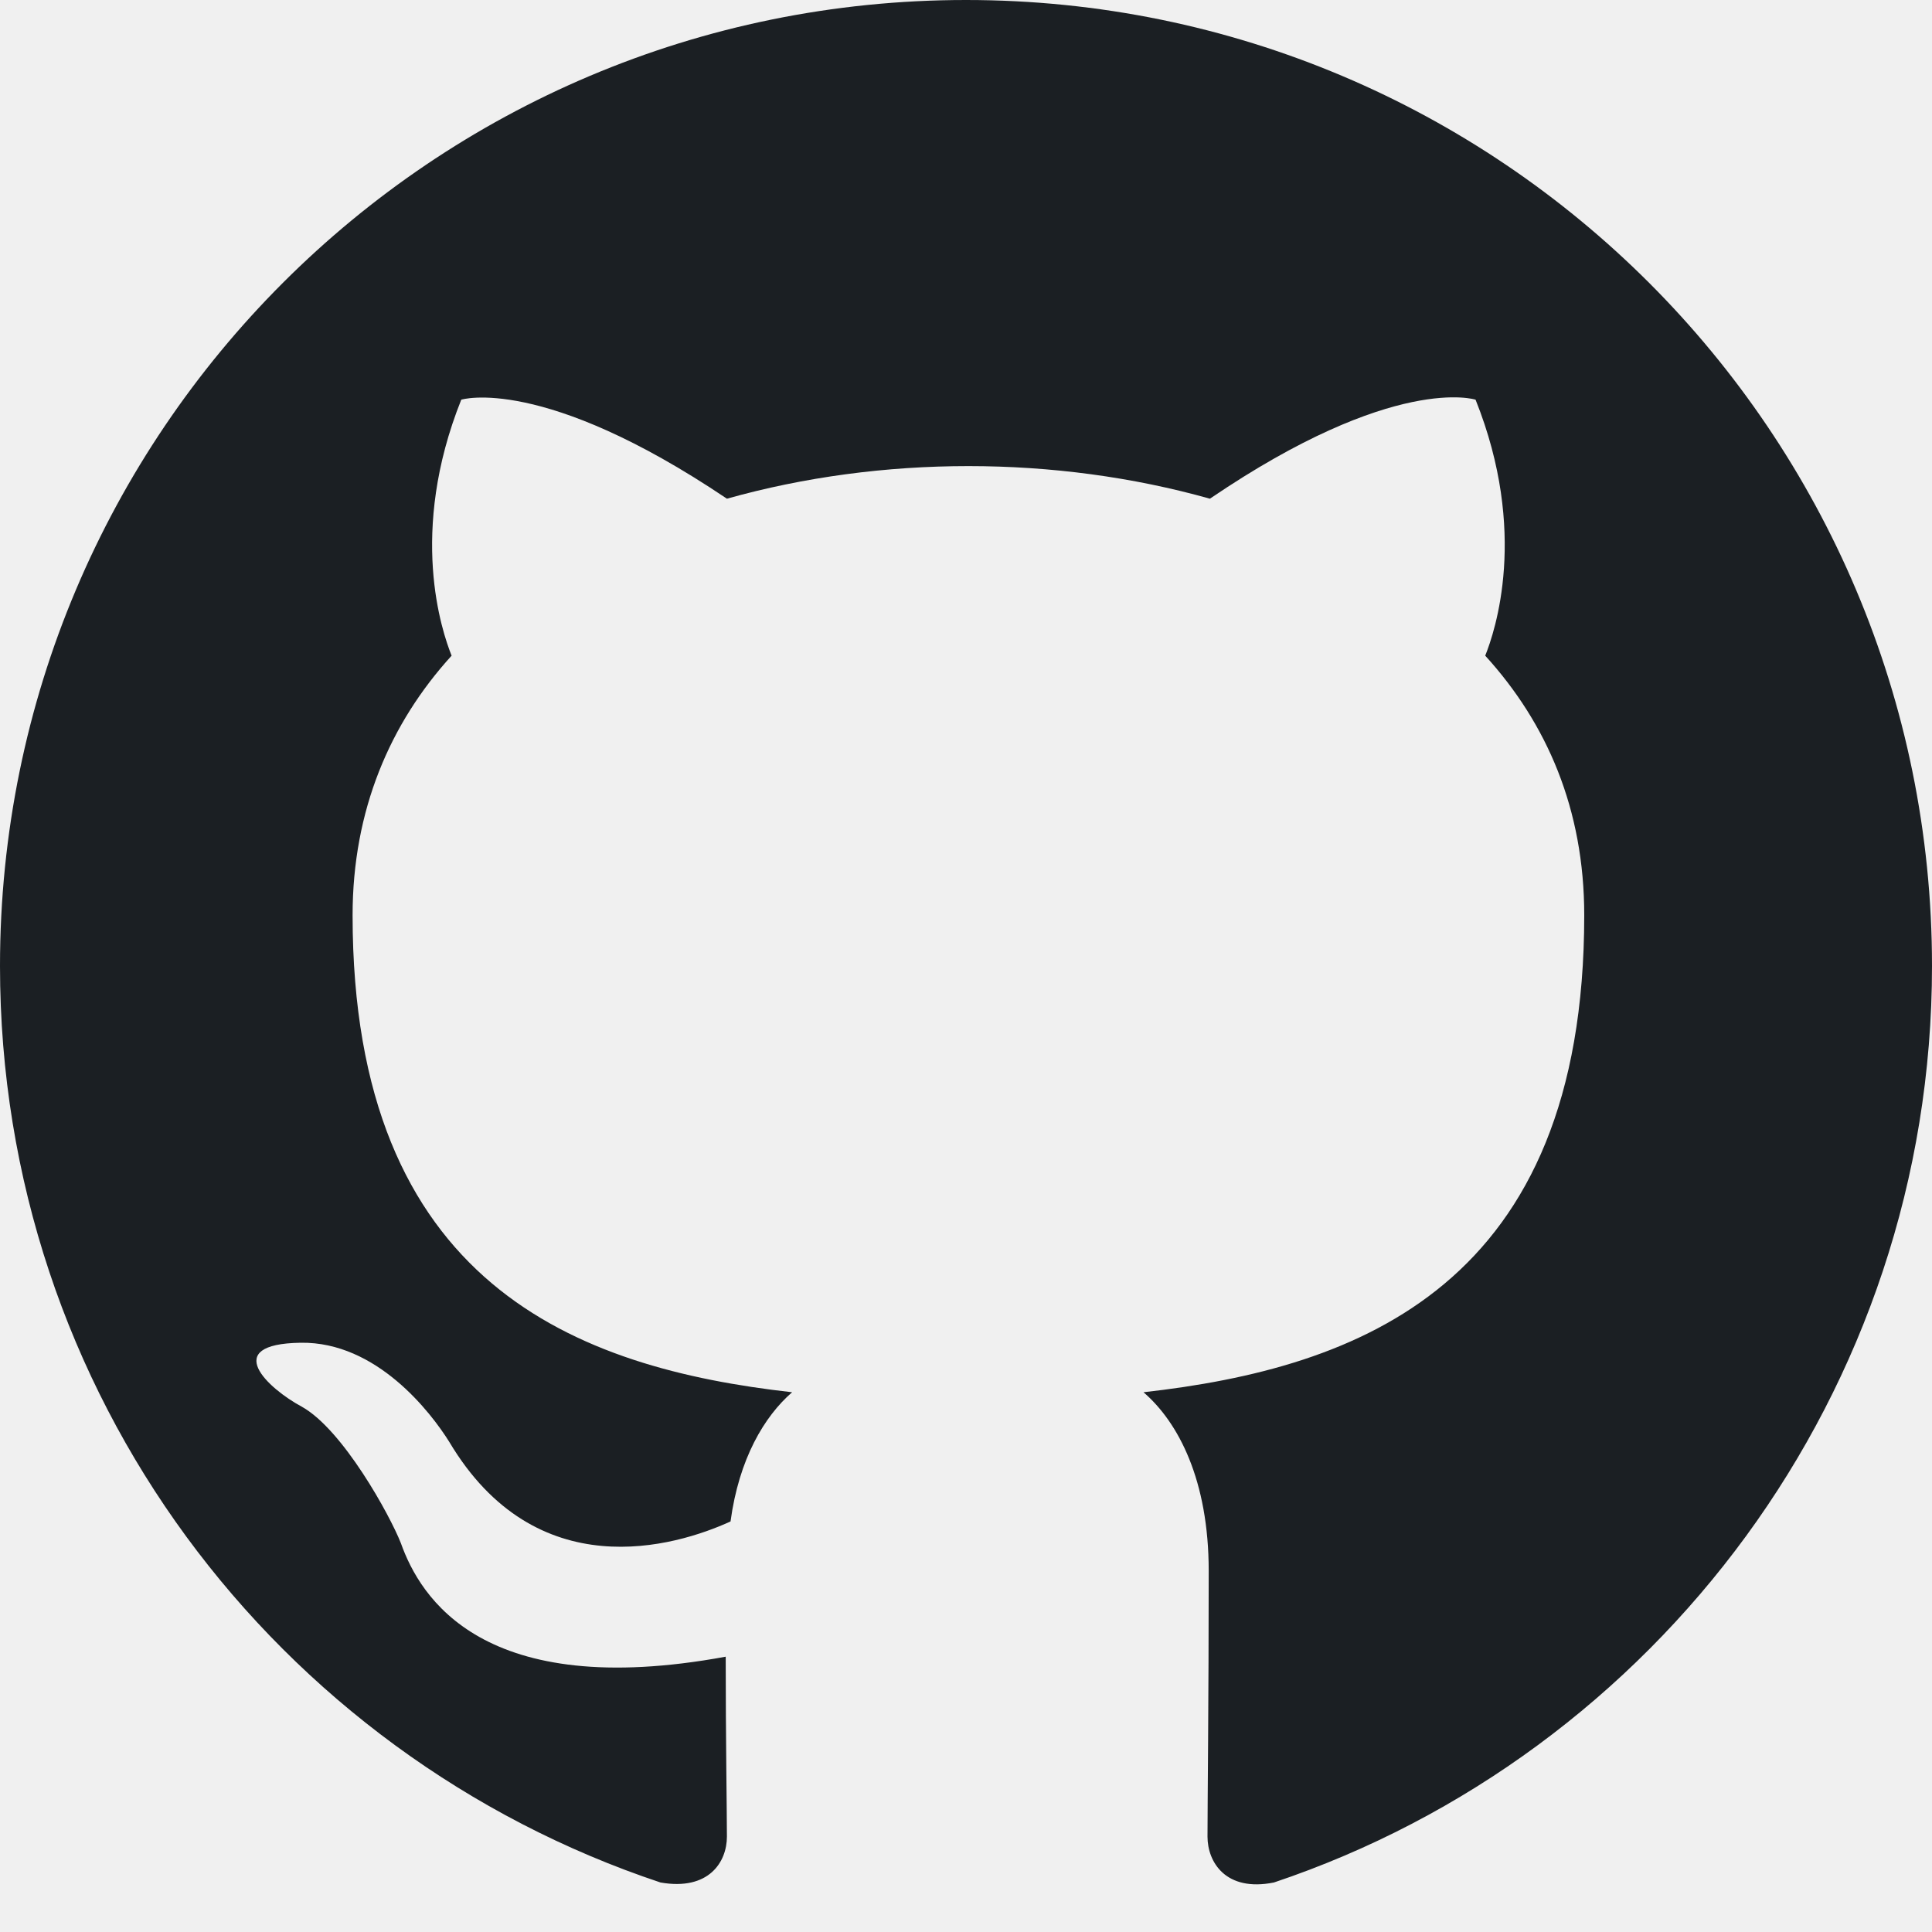
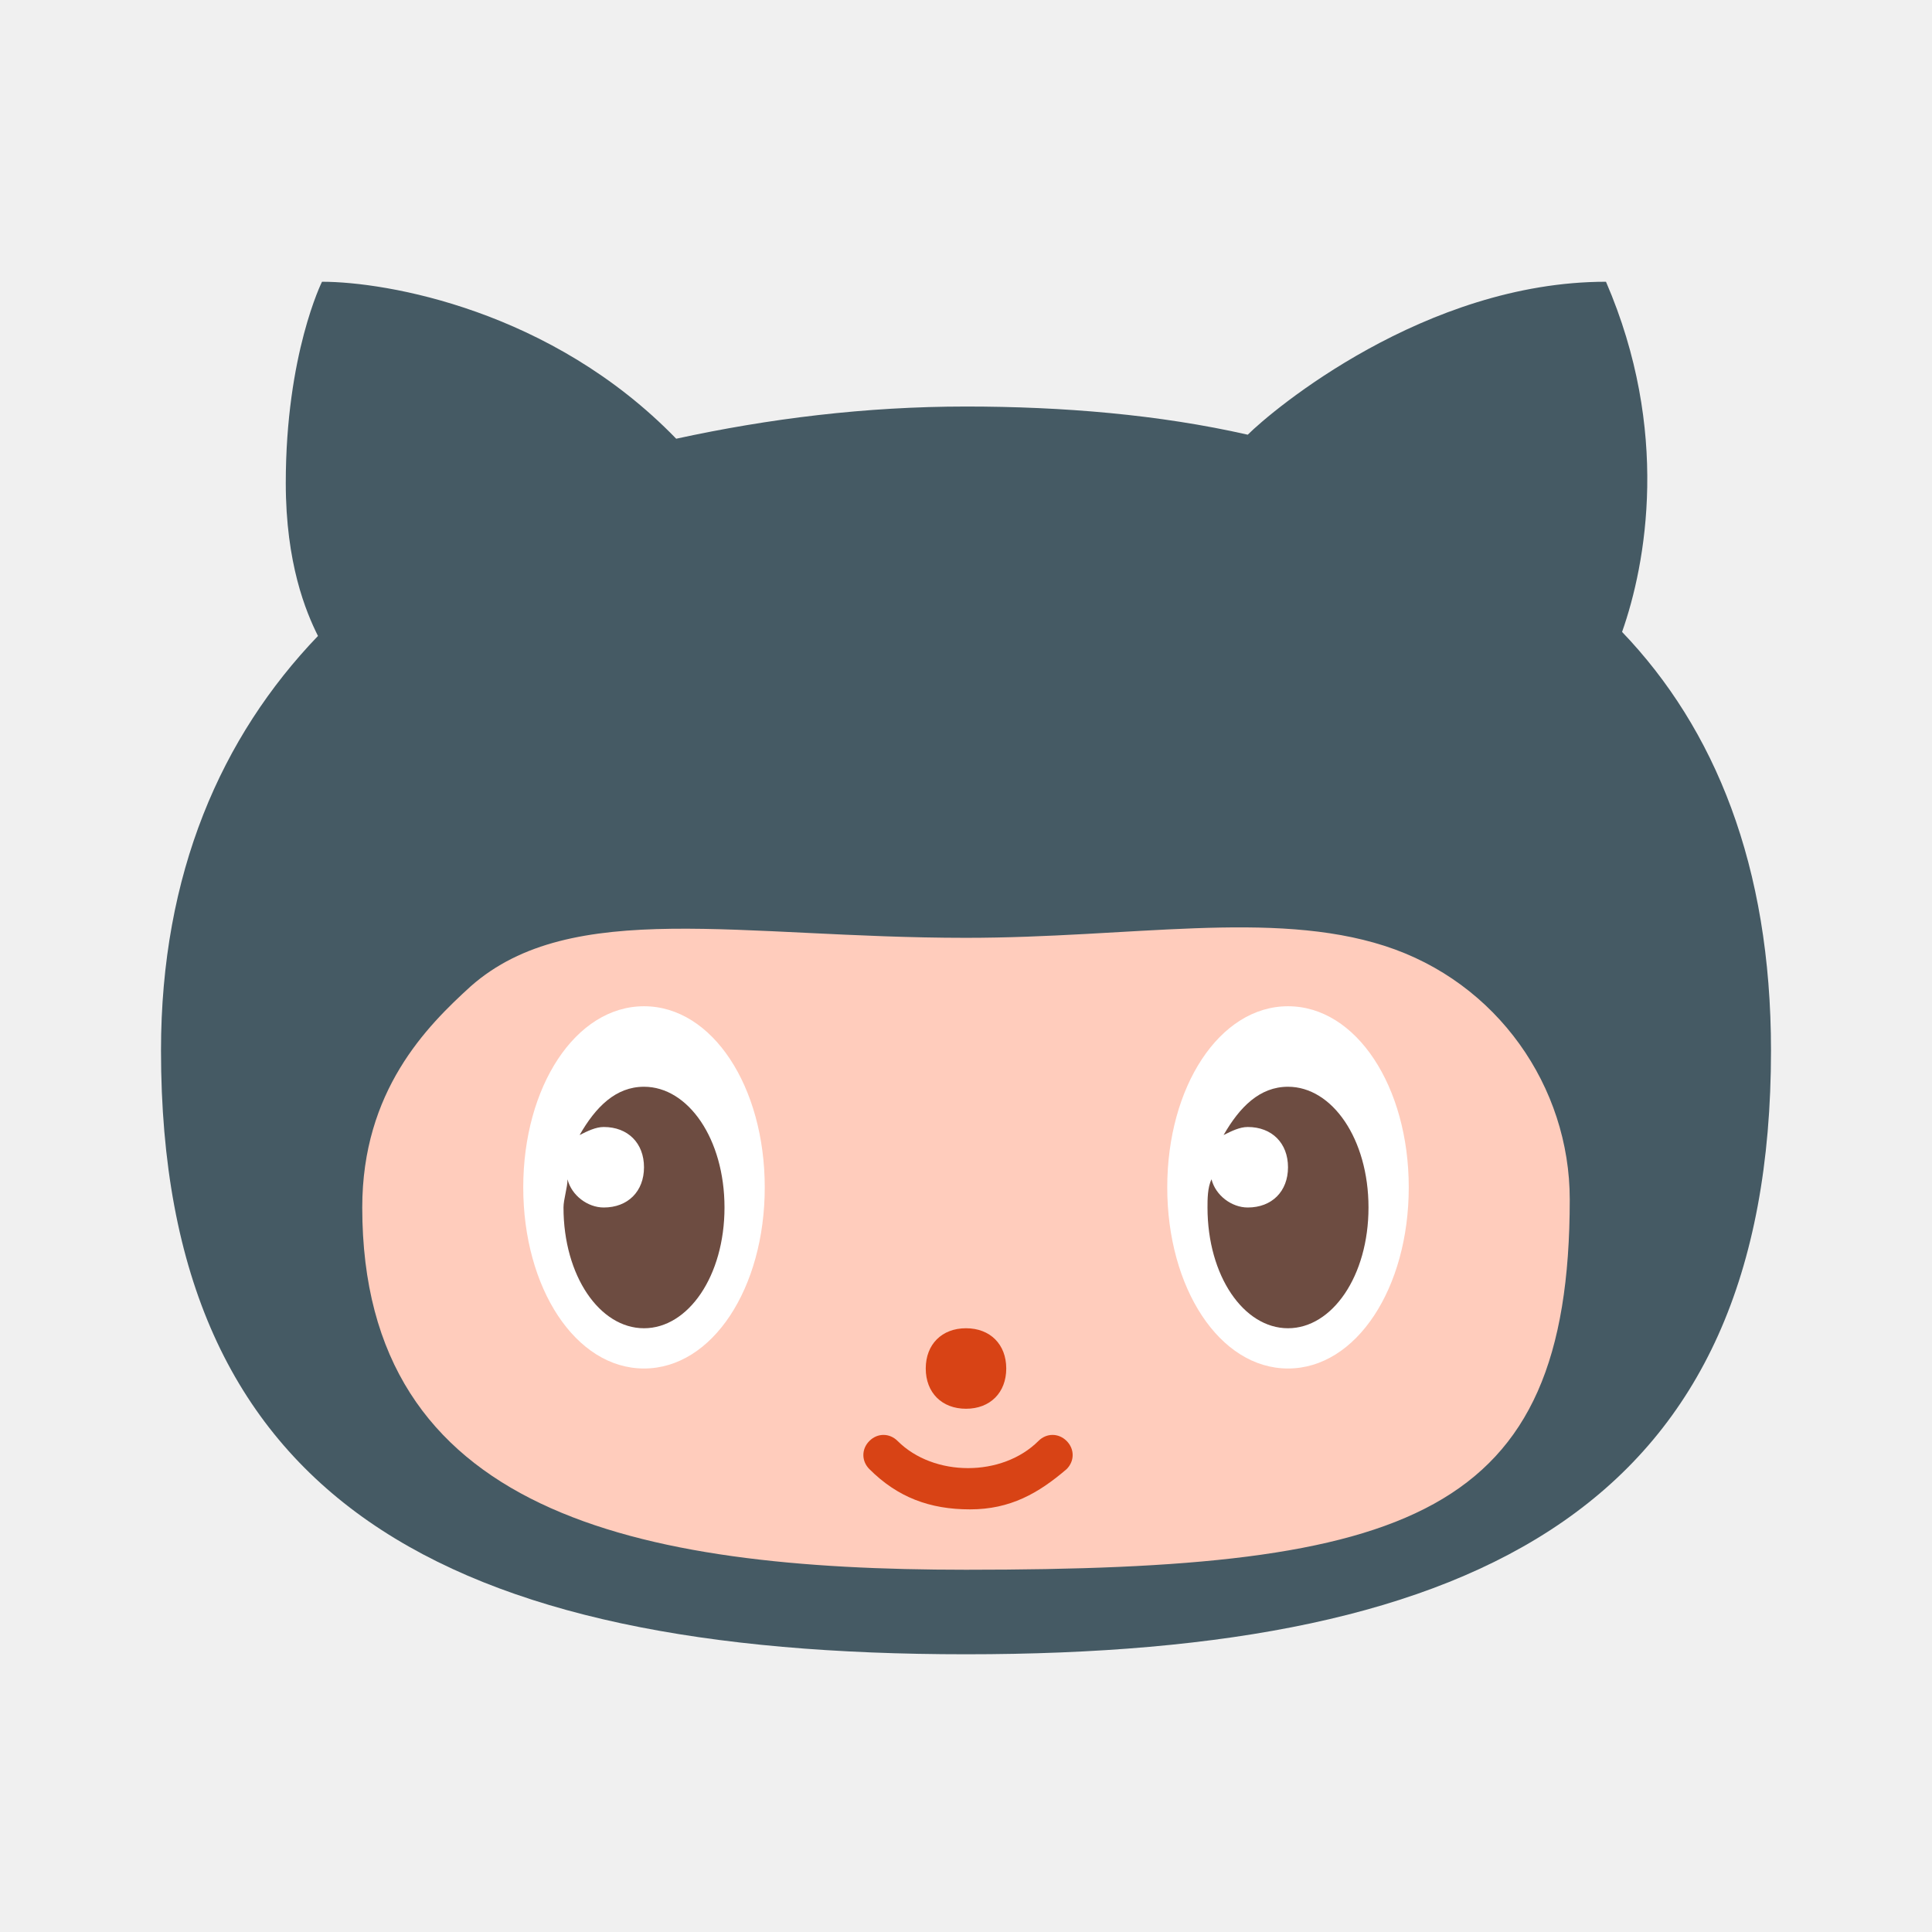
- <svg xmlns="http://www.w3.org/2000/svg" width="1024" height="1024" viewBox="0 0 1024 1024" fill="none">
-   <path fill-rule="evenodd" clip-rule="evenodd" d="M8 0C3.58 0 0 3.58 0 8C0 11.54 2.29 14.53 5.47 15.59C5.87 15.66 6.02 15.42 6.02 15.21C6.02 15.02 6.01 14.39 6.01 13.72C4 14.09 3.48 13.23 3.32 12.78C3.23 12.55 2.84 11.84 2.5 11.65C2.22 11.5 1.82 11.13 2.49 11.12C3.12 11.11 3.57 11.7 3.72 11.94C4.44 13.15 5.59 12.81 6.05 12.6C6.12 12.08 6.33 11.73 6.56 11.53C4.78 11.33 2.92 10.64 2.92 7.58C2.92 6.71 3.23 5.99 3.74 5.43C3.66 5.23 3.38 4.41 3.82 3.31C3.82 3.31 4.49 3.1 6.02 4.13C6.66 3.95 7.34 3.86 8.02 3.86C8.7 3.86 9.38 3.95 10.02 4.13C11.55 3.09 12.22 3.31 12.22 3.31C12.66 4.41 12.38 5.23 12.3 5.43C12.81 5.99 13.12 6.7 13.12 7.58C13.12 10.65 11.25 11.33 9.47 11.53C9.76 11.78 10.01 12.26 10.01 13.01C10.01 14.08 10 14.94 10 15.21C10 15.42 10.15 15.67 10.55 15.59C13.71 14.53 16 11.53 16 8C16 3.58 12.42 0 8 0Z" transform="scale(64)" fill="#1B1F23" />
+ <svg xmlns="http://www.w3.org/2000/svg" viewBox="0 0 48 48" width="48px" height="48px">
+   <path fill="#455A64" d="M40.3,15.7c0.6-1.7,1.2-5-0.4-8.7c-4.5,0-8.3,3.2-8.9,3.8c-2.2-0.5-4.6-0.7-7-0.7c-2.5,0-4.9,0.3-7.2,0.8C13.7,7.7,9.6,7,8,7c0,0-0.9,1.8-0.9,5c0,2,0.5,3.2,0.8,3.8C5.5,18.3,4,21.7,4,26.1c0,11.2,7.1,15,20,15s20-3.8,20-15C44,21.5,42.6,18.1,40.3,15.7z" />
+   <path fill="#FFCCBC" d="M24,39c-8.2,0-15-1.4-15-9c0-2.9,1.6-4.5,2.7-5.5c2.5-2.2,6.7-1.2,12.3-1.2c4.1,0,7.6-0.7,10.4,0.2c2.8,0.9,4.6,3.5,4.6,6.3C39,37.7,35,39,24,39z" />
+   <path fill="#D84315" d="M25,34c0,0.6-0.4,1-1,1s-1-0.4-1-1s0.4-1,1-1S25,33.4,25,34z M26.5,36.5c0.2-0.2,0.2-0.5,0-0.7s-0.5-0.2-0.7,0c-0.9,0.9-2.6,0.9-3.5,0c-0.2-0.2-0.5-0.2-0.7,0s-0.2,0.5,0,0.7c0.7,0.7,1.5,1,2.5,1S25.8,37.1,26.5,36.5z" />
+   <path fill="#FFF" d="M19,29.5c0,2.5-1.3,4.5-3,4.5s-3-2-3-4.5s1.3-4.5,3-4.5S19,27,19,29.5z M32,25c-1.7,0-3,2-3,4.5s1.3,4.5,3,4.5c1.7,0,3-2,3-4.5S33.7,25,32,25z" />
+   <path fill="#6D4C41" d="M34,30c0,1.7-0.9,3-2,3s-2-1.3-2-3c0-0.2,0-0.5,0.1-0.7c0.1,0.4,0.5,0.7,0.9,0.7c0.6,0,1-0.4,1-1c0-0.6-0.4-1-1-1c-0.2,0-0.4,0.1-0.6,0.2c0.4-0.7,0.9-1.2,1.6-1.2C33.1,27,34,28.3,34,30z M16,27c-0.7,0-1.2,0.5-1.6,1.2c0.2-0.1,0.4-0.2,0.6-0.2c0.6,0,1,0.4,1,1c0,0.6-0.4,1-1,1c-0.4,0-0.8-0.3-0.9-0.7c0,0.2-0.1,0.5-0.1,0.7c0,1.7,0.9,3,2,3s2-1.3,2-3S17.1,27,16,27z" />
</svg>
